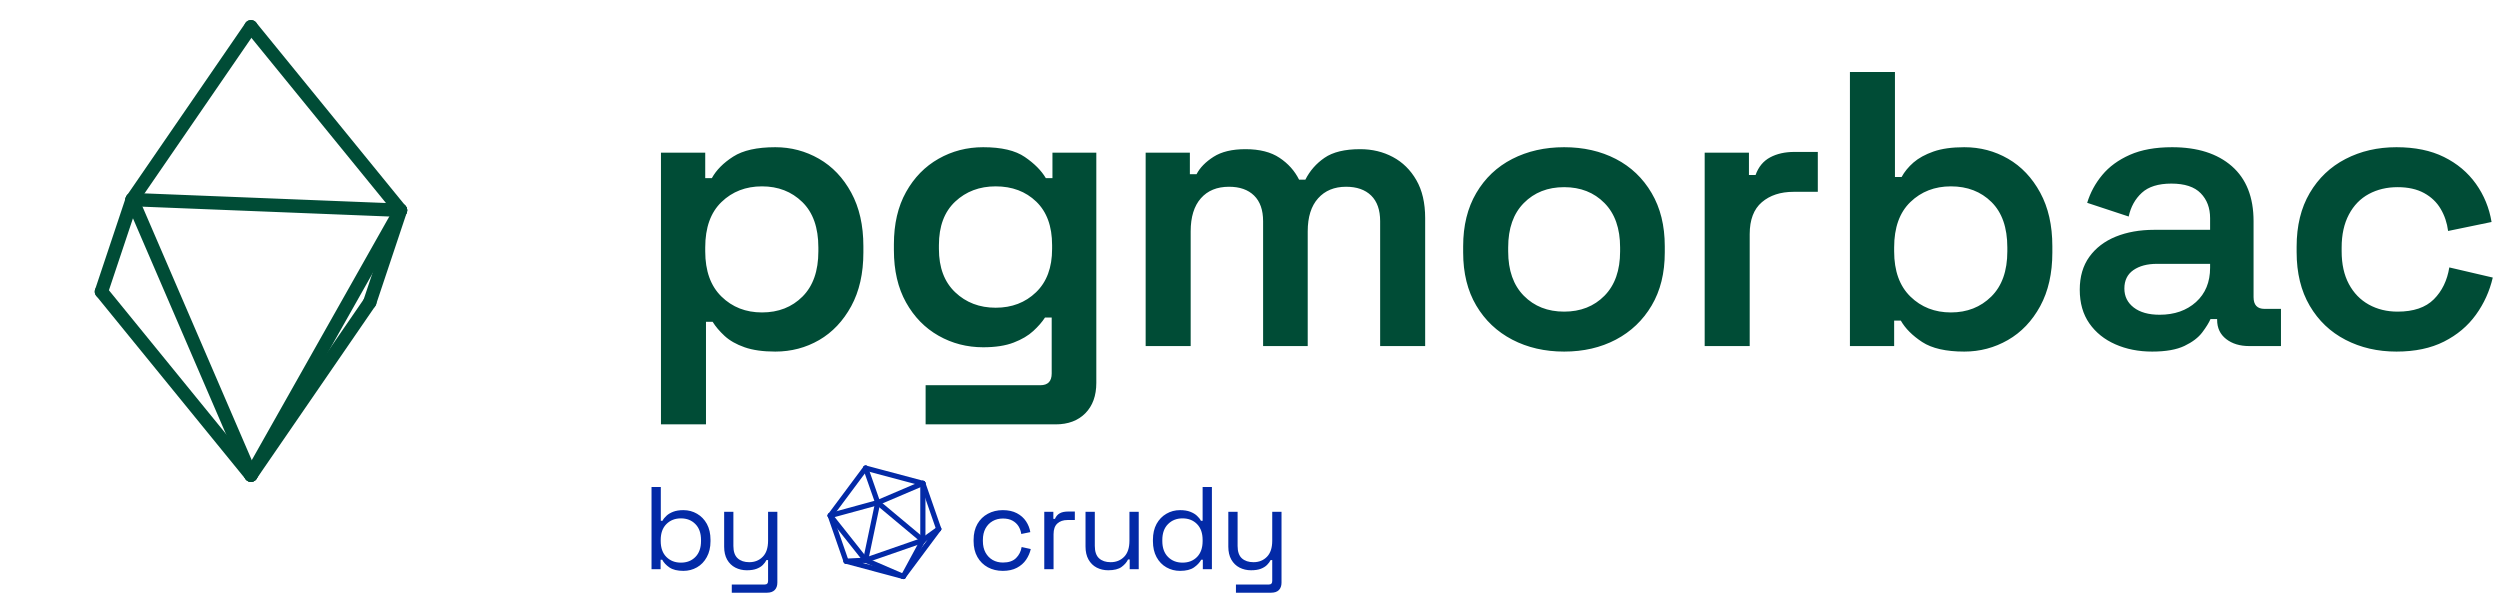
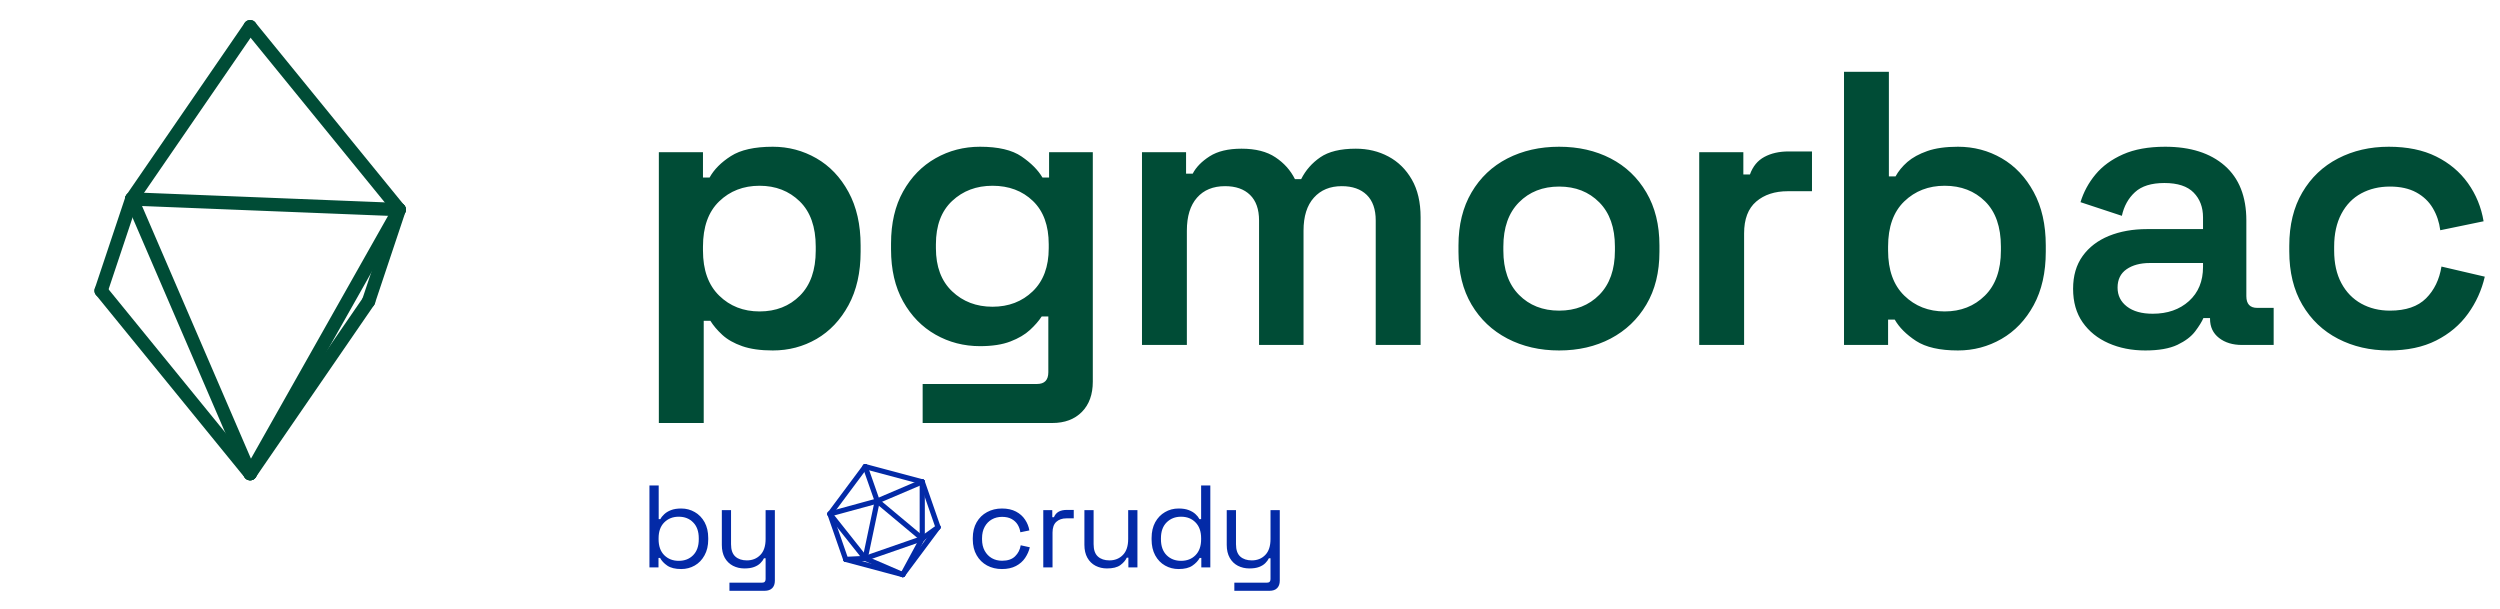
- <svg xmlns="http://www.w3.org/2000/svg" viewBox="0 0 498.1 121.6" role="img" aria-label="pgmorbac logo">
+ <svg xmlns="http://www.w3.org/2000/svg" viewBox="0 0 499.7 121.6" role="img" aria-label="pgmorbac logo">
  <svg x="0" y="0" width="100" height="100" viewBox="-1.314 -1.314 2.628 2.628">
    <line x1="0.622" y1="0.269" x2="0.000" y2="1.174" stroke="#004c36" stroke-width="0.070" stroke-linecap="round" opacity="1.000" />
    <line x1="0.000" y1="1.174" x2="-0.783" y2="0.213" stroke="#004c36" stroke-width="0.070" stroke-linecap="round" opacity="1.000" />
    <line x1="0.622" y1="0.269" x2="0.783" y2="-0.213" stroke="#004c36" stroke-width="0.070" stroke-linecap="round" opacity="1.000" />
    <line x1="-0.622" y1="-0.269" x2="-0.783" y2="0.213" stroke="#004c36" stroke-width="0.070" stroke-linecap="round" opacity="1.000" />
    <line x1="0.783" y1="-0.213" x2="0.000" y2="-1.174" stroke="#004c36" stroke-width="0.070" stroke-linecap="round" opacity="1.000" />
    <line x1="-0.622" y1="-0.269" x2="0.000" y2="-1.174" stroke="#004c36" stroke-width="0.070" stroke-linecap="round" opacity="1.000" />
    <line x1="0.000" y1="1.174" x2="0.783" y2="-0.213" stroke="#004c36" stroke-width="0.070" stroke-linecap="round" opacity="1.000" />
    <line x1="0.000" y1="1.174" x2="-0.622" y2="-0.269" stroke="#004c36" stroke-width="0.070" stroke-linecap="round" opacity="1.000" />
    <line x1="0.783" y1="-0.213" x2="-0.622" y2="-0.269" stroke="#004c36" stroke-width="0.070" stroke-linecap="round" opacity="1.000" />
  </svg>
-   <path d="M140.66 84.55L131.69 84.55L131.69 30.42L140.51 30.42L140.51 35.49L141.83 35.49Q143.16 33.07 146.09 31.20Q149.01 29.33 154.47 29.33Q159.15 29.33 163.17 31.63Q167.18 33.93 169.60 38.38Q172.02 42.82 172.02 49.06L172.02 50.31Q172.02 56.55 169.60 61Q167.18 65.44 163.21 67.75Q159.23 70.05 154.47 70.05Q150.80 70.05 148.35 69.19Q145.89 68.33 144.37 66.93Q142.85 65.52 141.99 64.12L140.66 64.12L140.66 84.55M151.82 62.25Q156.73 62.25 159.89 59.09Q163.05 55.93 163.05 50.08L163.05 49.30Q163.05 43.37 159.85 40.25Q156.65 37.13 151.82 37.13Q146.98 37.13 143.75 40.25Q140.51 43.37 140.51 49.30L140.51 50.08Q140.51 55.93 143.75 59.09Q146.98 62.25 151.82 62.25M178.10 49.84L178.10 48.67Q178.10 42.59 180.52 38.26Q182.94 33.93 187 31.63Q191.05 29.33 195.89 29.33Q201.35 29.33 204.19 31.28Q207.04 33.23 208.37 35.49L209.69 35.49L209.69 30.42L218.43 30.42L218.43 76.29Q218.43 80.11 216.25 82.33Q214.06 84.55 210.32 84.55L184.42 84.55L184.42 76.75L207.28 76.75Q209.54 76.75 209.54 74.41L209.54 63.26L208.21 63.26Q207.35 64.59 205.87 65.95Q204.39 67.32 201.97 68.25Q199.55 69.19 195.89 69.19Q191.05 69.19 187 66.89Q182.94 64.59 180.52 60.26Q178.10 55.93 178.10 49.84M198.38 61.31Q203.22 61.31 206.42 58.23Q209.62 55.15 209.62 49.61L209.62 48.83Q209.62 43.21 206.46 40.17Q203.30 37.13 198.38 37.13Q193.55 37.13 190.31 40.17Q187.07 43.21 187.07 48.83L187.07 49.61Q187.07 55.15 190.31 58.23Q193.55 61.31 198.38 61.31M237.23 68.95L228.26 68.95L228.26 30.42L237.07 30.42L237.07 34.71L238.40 34.71Q239.41 32.76 241.79 31.24Q244.17 29.72 248.15 29.72Q252.36 29.72 254.93 31.44Q257.51 33.15 258.83 35.80L260.08 35.80Q261.41 33.15 263.90 31.44Q266.40 29.72 271 29.72Q274.59 29.72 277.51 31.28Q280.44 32.84 282.19 35.88Q283.95 38.92 283.95 43.45L283.95 68.95L274.98 68.95L274.98 44.07Q274.98 40.72 273.19 38.96Q271.39 37.21 268.19 37.21Q264.68 37.21 262.62 39.51Q260.55 41.81 260.55 46.10L260.55 68.95L251.66 68.95L251.66 44.07Q251.66 40.72 249.86 38.96Q248.07 37.21 244.87 37.21Q241.28 37.21 239.26 39.51Q237.23 41.81 237.23 46.10L237.23 68.95M311.64 70.05Q305.87 70.05 301.30 67.67Q296.74 65.29 294.13 60.88Q291.52 56.47 291.52 50.31L291.52 49.06Q291.52 42.90 294.13 38.46Q296.74 34.01 301.30 31.67Q305.87 29.33 311.64 29.33Q317.41 29.33 321.94 31.67Q326.46 34.01 329.07 38.46Q331.69 42.90 331.69 49.06L331.69 50.31Q331.69 56.47 329.07 60.88Q326.46 65.29 321.94 67.67Q317.41 70.05 311.64 70.05M311.64 62.09Q316.55 62.09 319.67 58.93Q322.79 55.77 322.79 50.08L322.79 49.30Q322.79 43.60 319.67 40.45Q316.55 37.29 311.64 37.29Q306.73 37.29 303.61 40.45Q300.49 43.60 300.49 49.30L300.49 50.08Q300.49 55.77 303.61 58.93Q306.73 62.09 311.64 62.09M348.61 68.95L339.64 68.95L339.64 30.42L348.46 30.42L348.46 34.87L349.78 34.87Q350.64 32.45 352.67 31.36Q354.70 30.27 357.50 30.27L362.18 30.27L362.18 38.22L357.35 38.22Q353.45 38.22 351.03 40.29Q348.61 42.36 348.61 46.65L348.61 68.95M391.36 70.05Q385.90 70.05 382.97 68.14Q380.05 66.22 378.72 63.88L377.39 63.88L377.39 68.95L368.58 68.95L368.58 14.35L377.55 14.35L377.55 35.26L378.88 35.26Q379.73 33.70 381.25 32.37Q382.78 31.05 385.23 30.19Q387.69 29.33 391.36 29.33Q396.11 29.33 400.09 31.63Q404.07 33.93 406.49 38.38Q408.91 42.82 408.91 49.06L408.91 50.31Q408.91 56.55 406.49 61Q404.07 65.44 400.05 67.75Q396.04 70.05 391.36 70.05M388.70 62.25Q393.54 62.25 396.74 59.09Q399.94 55.93 399.94 50.08L399.94 49.30Q399.94 43.37 396.78 40.25Q393.62 37.13 388.70 37.13Q383.87 37.13 380.63 40.25Q377.39 43.37 377.39 49.30L377.39 50.08Q377.39 55.93 380.63 59.09Q383.87 62.25 388.70 62.25M428.80 70.05Q424.74 70.05 421.46 68.60Q418.19 67.16 416.28 64.43Q414.37 61.70 414.37 57.72Q414.37 53.82 416.28 51.17Q418.19 48.52 421.54 47.15Q424.90 45.79 429.19 45.79L440.34 45.79L440.34 43.45Q440.34 40.41 438.47 38.50Q436.60 36.58 432.62 36.58Q428.72 36.58 426.73 38.42Q424.74 40.25 424.12 43.14L415.85 40.41Q416.78 37.36 418.85 34.87Q420.92 32.37 424.35 30.85Q427.78 29.33 432.77 29.33Q440.34 29.33 444.67 33.11Q449 36.90 449 44.07L449 59.20Q449 61.54 451.18 61.54L454.46 61.54L454.46 68.95L448.14 68.95Q445.33 68.95 443.54 67.55Q441.74 66.15 441.74 63.73L441.74 63.57L440.42 63.57Q439.95 64.66 438.78 66.22Q437.61 67.78 435.23 68.92Q432.85 70.05 428.80 70.05M430.28 62.71Q434.72 62.71 437.53 60.18Q440.34 57.64 440.34 53.35L440.34 52.57L429.73 52.57Q426.85 52.57 425.05 53.82Q423.26 55.07 423.26 57.49Q423.26 59.83 425.13 61.27Q427 62.71 430.28 62.71M477.47 70.05Q471.85 70.05 467.33 67.71Q462.80 65.37 460.19 60.92Q457.58 56.47 457.58 50.23L457.58 49.14Q457.58 42.90 460.19 38.46Q462.80 34.01 467.33 31.67Q471.85 29.33 477.47 29.33Q483.01 29.33 486.94 31.28Q490.88 33.23 493.30 36.62Q495.72 40.02 496.42 44.23L487.76 46.02Q487.45 43.60 486.28 41.62Q485.11 39.63 482.97 38.46Q480.82 37.29 477.70 37.29Q474.50 37.29 471.97 38.65Q469.43 40.02 467.99 42.75Q466.55 45.48 466.55 49.30L466.55 50.08Q466.55 53.90 467.99 56.59Q469.43 59.28 471.97 60.69Q474.50 62.09 477.70 62.09Q482.46 62.09 484.92 59.63Q487.37 57.18 488 53.28L496.66 55.30Q495.72 59.36 493.30 62.71Q490.88 66.07 486.94 68.06Q483.01 70.05 477.47 70.05" fill="#004c36" />
-   <path d="M136.16 113.74Q134.38 113.74 133.38 113.06Q132.39 112.38 131.94 111.52L131.62 111.52L131.62 113.41L129.81 113.41L129.81 97.03L131.66 97.03L131.66 103.77L131.99 103.77Q132.27 103.23 132.79 102.76Q133.30 102.28 134.13 101.96Q134.96 101.64 136.16 101.64Q137.65 101.64 138.88 102.36Q140.11 103.07 140.84 104.39Q141.56 105.72 141.56 107.54L141.56 107.84Q141.56 109.67 140.82 111Q140.09 112.34 138.86 113.04Q137.63 113.74 136.16 113.74M135.66 112.10Q137.44 112.10 138.55 110.97Q139.67 109.83 139.67 107.80L139.67 107.59Q139.67 105.55 138.55 104.42Q137.44 103.28 135.66 103.28Q133.91 103.28 132.77 104.42Q131.64 105.55 131.64 107.59L131.64 107.80Q131.64 109.83 132.77 110.97Q133.91 112.10 135.66 112.10M152.82 118.09L145.80 118.09L145.80 116.46L152.35 116.46Q153.03 116.46 153.03 115.75L153.03 111.59L152.70 111.59Q152.47 112.08 151.99 112.56Q151.51 113.04 150.73 113.33Q149.96 113.62 148.79 113.62Q147.55 113.62 146.51 113.09Q145.47 112.55 144.87 111.50Q144.28 110.44 144.28 108.92L144.28 101.97L146.12 101.97L146.12 108.78Q146.12 110.47 146.98 111.24Q147.83 112.01 149.28 112.01Q150.92 112.01 151.97 110.93Q153.03 109.86 153.03 107.73L153.03 101.97L154.88 101.97L154.88 116.08Q154.88 117.02 154.35 117.56Q153.82 118.09 152.82 118.09" fill="#032aa7" />
-   <svg x="163.346" y="91.184" width="25.74" height="25.74" viewBox="-1.121 -1.121 2.241 2.241">
+   <path d="M140.66 84.55L131.69 84.55L131.69 30.42L140.51 30.42L140.51 35.49L141.83 35.49Q143.16 33.07 146.09 31.20Q149.01 29.33 154.47 29.33L154.47 29.33Q159.15 29.33 163.17 31.63Q167.18 33.93 169.60 38.38Q172.02 42.82 172.02 49.06L172.02 49.06L172.02 50.31Q172.02 56.55 169.60 61.00Q167.18 65.44 163.21 67.75Q159.23 70.05 154.47 70.05L154.47 70.05Q150.80 70.05 148.35 69.19Q145.89 68.33 144.37 66.93Q142.85 65.52 141.99 64.12L141.99 64.12L140.66 64.12L140.66 84.55M151.82 62.25L151.82 62.25Q156.73 62.25 159.89 59.09Q163.05 55.93 163.05 50.08L163.05 50.08L163.05 49.30Q163.05 43.37 159.85 40.25Q156.65 37.13 151.82 37.13L151.82 37.13Q146.98 37.13 143.75 40.25Q140.51 43.37 140.51 49.30L140.51 49.30L140.51 50.08Q140.51 55.93 143.75 59.09Q146.98 62.25 151.82 62.25M178.10 49.84L178.10 49.84L178.10 48.67Q178.10 42.59 180.52 38.26Q182.94 33.93 187.00 31.63Q191.05 29.33 195.89 29.33L195.89 29.33Q201.35 29.33 204.19 31.28Q207.04 33.23 208.37 35.49L208.37 35.49L209.69 35.49L209.69 30.42L218.43 30.42L218.43 76.29Q218.43 80.11 216.25 82.33Q214.06 84.55 210.32 84.55L210.32 84.55L184.42 84.55L184.42 76.75L207.28 76.75Q209.54 76.75 209.54 74.41L209.54 74.41L209.54 63.26L208.21 63.26Q207.35 64.59 205.87 65.95Q204.39 67.32 201.97 68.25Q199.55 69.19 195.89 69.19L195.89 69.19Q191.05 69.19 187.00 66.89Q182.94 64.59 180.52 60.26Q178.10 55.93 178.10 49.84M198.38 61.31L198.38 61.31Q203.22 61.31 206.42 58.23Q209.62 55.15 209.62 49.61L209.62 49.61L209.62 48.83Q209.62 43.21 206.46 40.17Q203.30 37.13 198.38 37.13L198.38 37.13Q193.55 37.13 190.31 40.17Q187.07 43.21 187.07 48.83L187.07 48.83L187.07 49.61Q187.07 55.15 190.31 58.23Q193.55 61.31 198.38 61.31M237.23 68.95L228.26 68.95L228.26 30.42L237.07 30.42L237.07 34.71L238.40 34.71Q239.41 32.76 241.79 31.24Q244.17 29.72 248.15 29.72L248.15 29.72Q252.36 29.72 254.93 31.44Q257.51 33.15 258.83 35.80L258.83 35.80L260.08 35.80Q261.41 33.15 263.90 31.44Q266.40 29.72 271.00 29.72L271.00 29.72Q274.59 29.72 277.51 31.28Q280.44 32.84 282.19 35.88Q283.95 38.92 283.95 43.45L283.95 43.45L283.95 68.95L274.98 68.95L274.98 44.07Q274.98 40.72 273.19 38.96Q271.39 37.21 268.19 37.21L268.19 37.21Q264.68 37.21 262.62 39.51Q260.55 41.81 260.55 46.10L260.55 46.10L260.55 68.95L251.66 68.95L251.66 44.07Q251.66 40.72 249.86 38.96Q248.07 37.21 244.87 37.21L244.87 37.21Q241.28 37.21 239.26 39.51Q237.23 41.81 237.23 46.10L237.23 46.10L237.23 68.95M311.64 70.05L311.64 70.05Q305.87 70.05 301.30 67.67Q296.74 65.29 294.13 60.88Q291.52 56.47 291.52 50.31L291.52 50.31L291.52 49.06Q291.52 42.90 294.13 38.46Q296.74 34.01 301.30 31.67Q305.87 29.33 311.64 29.33L311.64 29.33Q317.41 29.33 321.94 31.67Q326.46 34.01 329.07 38.46Q331.69 42.90 331.69 49.06L331.69 49.06L331.69 50.31Q331.69 56.47 329.07 60.88Q326.46 65.29 321.94 67.67Q317.41 70.05 311.64 70.05M311.64 62.09L311.64 62.09Q316.55 62.09 319.67 58.93Q322.79 55.77 322.79 50.08L322.79 50.08L322.79 49.30Q322.79 43.60 319.67 40.45Q316.55 37.29 311.64 37.29L311.64 37.29Q306.73 37.29 303.61 40.45Q300.49 43.60 300.49 49.30L300.49 49.30L300.49 50.08Q300.49 55.77 303.61 58.93Q306.73 62.09 311.64 62.09M348.61 68.95L339.64 68.95L339.64 30.42L348.46 30.42L348.46 34.87L349.78 34.87Q350.64 32.45 352.67 31.36Q354.70 30.27 357.50 30.27L357.50 30.27L362.18 30.27L362.18 38.22L357.35 38.22Q353.45 38.22 351.03 40.29Q348.61 42.36 348.61 46.65L348.61 46.65L348.61 68.95M391.36 70.05L391.36 70.05Q385.90 70.05 382.97 68.14Q380.05 66.22 378.72 63.88L378.72 63.88L377.39 63.88L377.39 68.95L368.58 68.95L368.58 14.35L377.55 14.35L377.55 35.26L378.88 35.26Q379.73 33.70 381.25 32.37Q382.78 31.05 385.23 30.19Q387.69 29.33 391.36 29.33L391.36 29.33Q396.11 29.33 400.09 31.63Q404.07 33.93 406.49 38.38Q408.91 42.82 408.91 49.06L408.91 49.06L408.91 50.31Q408.91 56.55 406.49 61.00Q404.07 65.44 400.05 67.75Q396.04 70.05 391.36 70.05M388.70 62.25L388.70 62.25Q393.54 62.25 396.74 59.09Q399.94 55.93 399.94 50.08L399.94 50.08L399.94 49.30Q399.94 43.37 396.78 40.25Q393.62 37.13 388.70 37.13L388.70 37.13Q383.87 37.13 380.63 40.25Q377.39 43.37 377.39 49.30L377.39 49.30L377.39 50.08Q377.39 55.93 380.63 59.09Q383.87 62.25 388.70 62.25M428.80 70.05L428.80 70.05Q424.74 70.05 421.46 68.60Q418.19 67.16 416.28 64.43Q414.37 61.70 414.37 57.72L414.37 57.72Q414.37 53.82 416.28 51.17Q418.19 48.52 421.54 47.15Q424.90 45.79 429.19 45.79L429.19 45.79L440.34 45.79L440.34 43.45Q440.34 40.41 438.47 38.50Q436.60 36.58 432.62 36.58L432.62 36.58Q428.72 36.58 426.73 38.42Q424.74 40.25 424.12 43.14L424.12 43.14L415.85 40.41Q416.78 37.36 418.85 34.87Q420.92 32.37 424.35 30.85Q427.78 29.33 432.77 29.33L432.77 29.33Q440.34 29.33 444.67 33.11Q449.00 36.90 449.00 44.07L449.00 44.07L449.00 59.20Q449.00 61.54 451.18 61.54L451.18 61.54L454.46 61.54L454.46 68.95L448.14 68.95Q445.33 68.95 443.54 67.55Q441.74 66.15 441.74 63.73L441.74 63.73L441.74 63.57L440.42 63.57Q439.95 64.66 438.78 66.22Q437.61 67.78 435.23 68.92Q432.85 70.05 428.80 70.05M430.28 62.71L430.28 62.71Q434.72 62.71 437.53 60.18Q440.34 57.64 440.34 53.35L440.34 53.35L440.34 52.57L429.73 52.57Q426.85 52.57 425.05 53.82Q423.26 55.07 423.26 57.49L423.26 57.49Q423.26 59.83 425.13 61.27Q427.00 62.71 430.28 62.71M477.47 70.05L477.47 70.05Q471.85 70.05 467.33 67.71Q462.80 65.37 460.19 60.92Q457.58 56.47 457.58 50.23L457.58 50.23L457.58 49.14Q457.58 42.90 460.19 38.46Q462.80 34.01 467.33 31.67Q471.85 29.33 477.47 29.33L477.47 29.33Q483.01 29.33 486.94 31.28Q490.88 33.23 493.30 36.62Q495.72 40.02 496.42 44.23L496.42 44.23L487.76 46.02Q487.45 43.60 486.28 41.62Q485.11 39.63 482.97 38.46Q480.82 37.29 477.70 37.29L477.70 37.29Q474.50 37.29 471.97 38.65Q469.43 40.02 467.99 42.75Q466.55 45.48 466.55 49.30L466.55 49.30L466.55 50.08Q466.55 53.90 467.99 56.59Q469.43 59.28 471.97 60.69Q474.50 62.09 477.70 62.09L477.70 62.09Q482.46 62.09 484.92 59.63Q487.37 57.18 488.00 53.28L488.00 53.28L496.66 55.30Q495.72 59.36 493.30 62.71Q490.88 66.07 486.94 68.06Q483.01 70.05 477.47 70.05" fill="#004c36" />
+   <path d="M136.16 113.74L136.16 113.74Q134.38 113.74 133.38 113.06Q132.39 112.38 131.94 111.52L131.94 111.52L131.62 111.52L131.62 113.41L129.81 113.41L129.81 97.03L131.66 97.03L131.66 103.77L131.99 103.77Q132.27 103.23 132.79 102.76Q133.30 102.28 134.13 101.96Q134.96 101.64 136.16 101.64L136.16 101.64Q137.65 101.64 138.88 102.36Q140.11 103.07 140.84 104.39Q141.56 105.72 141.56 107.54L141.56 107.54L141.56 107.84Q141.56 109.67 140.82 111.00Q140.09 112.34 138.86 113.04Q137.63 113.74 136.16 113.74M135.66 112.10L135.66 112.10Q137.44 112.10 138.55 110.97Q139.67 109.83 139.67 107.80L139.67 107.80L139.67 107.59Q139.67 105.55 138.55 104.42Q137.44 103.28 135.66 103.28L135.66 103.28Q133.91 103.28 132.77 104.42Q131.64 105.55 131.64 107.59L131.64 107.59L131.64 107.80Q131.64 109.83 132.77 110.97Q133.91 112.10 135.66 112.10M152.82 118.09L145.80 118.09L145.80 116.46L152.35 116.46Q153.03 116.46 153.03 115.75L153.03 115.75L153.03 111.59L152.70 111.59Q152.47 112.08 151.99 112.56Q151.51 113.04 150.73 113.33Q149.96 113.62 148.79 113.62L148.79 113.62Q147.55 113.62 146.51 113.09Q145.47 112.55 144.87 111.50Q144.28 110.44 144.28 108.92L144.28 108.92L144.28 101.97L146.12 101.97L146.12 108.78Q146.12 110.47 146.98 111.24Q147.83 112.01 149.28 112.01L149.28 112.01Q150.92 112.01 151.97 110.93Q153.03 109.86 153.03 107.73L153.03 107.73L153.03 101.97L154.88 101.97L154.88 116.08Q154.88 117.02 154.35 117.56Q153.82 118.09 152.82 118.09L152.82 118.09" fill="#032aa7" />
+   <svg x="163.814" y="91.184" width="25.74" height="25.74" viewBox="-1.121 -1.121 2.241 2.241">
    <line x1="0.327" y1="0.940" x2="0.941" y2="0.116" stroke="#032aa7" stroke-width="0.090" stroke-linecap="round" opacity="1.000" />
    <line x1="-0.666" y1="0.675" x2="0.327" y2="0.940" stroke="#032aa7" stroke-width="0.090" stroke-linecap="round" opacity="1.000" />
    <line x1="0.666" y1="-0.675" x2="0.941" y2="0.116" stroke="#032aa7" stroke-width="0.090" stroke-linecap="round" opacity="1.000" />
    <line x1="-0.666" y1="0.675" x2="-0.941" y2="-0.116" stroke="#032aa7" stroke-width="0.090" stroke-linecap="round" opacity="1.000" />
    <line x1="0.941" y1="0.116" x2="0.666" y2="0.313" stroke="#032aa7" stroke-width="0.090" stroke-linecap="round" opacity="1.000" />
    <line x1="-0.327" y1="0.658" x2="-0.666" y2="0.675" stroke="#032aa7" stroke-width="0.090" stroke-linecap="round" opacity="1.000" />
    <line x1="0.666" y1="-0.675" x2="-0.327" y2="-0.940" stroke="#032aa7" stroke-width="0.090" stroke-linecap="round" opacity="1.000" />
    <line x1="-0.941" y1="-0.116" x2="-0.327" y2="-0.940" stroke="#032aa7" stroke-width="0.090" stroke-linecap="round" opacity="1.000" />
    <line x1="0.666" y1="0.313" x2="0.327" y2="0.940" stroke="#032aa7" stroke-width="0.090" stroke-linecap="round" opacity="1.000" />
    <line x1="-0.327" y1="0.658" x2="0.327" y2="0.940" stroke="#032aa7" stroke-width="0.090" stroke-linecap="round" opacity="1.000" />
    <line x1="0.666" y1="0.313" x2="0.666" y2="-0.675" stroke="#032aa7" stroke-width="0.090" stroke-linecap="round" opacity="1.000" />
    <line x1="-0.941" y1="-0.116" x2="-0.327" y2="0.658" stroke="#032aa7" stroke-width="0.090" stroke-linecap="round" opacity="1.000" />
    <line x1="-0.327" y1="-0.940" x2="-0.117" y2="-0.341" stroke="#032aa7" stroke-width="0.090" stroke-linecap="round" opacity="1.000" />
    <line x1="-0.117" y1="-0.341" x2="0.666" y2="-0.675" stroke="#032aa7" stroke-width="0.090" stroke-linecap="round" opacity="1.000" />
    <line x1="-0.941" y1="-0.116" x2="-0.117" y2="-0.341" stroke="#032aa7" stroke-width="0.090" stroke-linecap="round" opacity="1.000" />
    <line x1="0.666" y1="0.313" x2="-0.327" y2="0.658" stroke="#032aa7" stroke-width="0.090" stroke-linecap="round" opacity="1.000" />
    <line x1="-0.117" y1="-0.341" x2="0.666" y2="0.313" stroke="#032aa7" stroke-width="0.090" stroke-linecap="round" opacity="1.000" />
    <line x1="-0.327" y1="0.658" x2="-0.117" y2="-0.341" stroke="#032aa7" stroke-width="0.090" stroke-linecap="round" opacity="1.000" />
  </svg>
-   <path d="M199.80 113.74Q198.14 113.74 196.82 113.03Q195.50 112.31 194.74 110.98Q193.98 109.65 193.98 107.82L193.98 107.56Q193.98 105.72 194.74 104.39Q195.50 103.07 196.82 102.36Q198.14 101.64 199.80 101.64Q201.44 101.64 202.60 102.25Q203.76 102.86 204.43 103.87Q205.09 104.87 205.28 106.02L203.48 106.39Q203.36 105.55 202.93 104.85Q202.49 104.15 201.72 103.73Q200.95 103.31 199.83 103.31Q198.68 103.31 197.78 103.82Q196.88 104.33 196.35 105.29Q195.83 106.25 195.83 107.59L195.83 107.80Q195.83 109.13 196.35 110.09Q196.88 111.05 197.78 111.57Q198.68 112.08 199.83 112.08Q201.54 112.08 202.44 111.19Q203.34 110.30 203.55 108.99L205.37 109.39Q205.12 110.51 204.44 111.52Q203.76 112.52 202.60 113.13Q201.44 113.74 199.80 113.74M209.91 113.41L208.06 113.41L208.06 101.97L209.87 101.97L209.87 103.38L210.19 103.38Q210.50 102.63 211.13 102.28Q211.76 101.92 212.79 101.92L214.15 101.92L214.15 103.61L212.67 103.61Q211.43 103.61 210.67 104.30Q209.91 104.99 209.91 106.44L209.91 113.41M220.79 113.62Q219.55 113.62 218.51 113.09Q217.47 112.55 216.87 111.48Q216.28 110.42 216.28 108.90L216.28 101.97L218.13 101.97L218.13 108.76Q218.13 110.47 218.98 111.24Q219.83 112.01 221.28 112.01Q222.92 112.01 223.98 110.93Q225.03 109.86 225.03 107.73L225.03 101.97L226.88 101.97L226.88 113.41L225.08 113.41L225.08 111.47L224.75 111.47Q224.37 112.29 223.46 112.96Q222.55 113.62 220.79 113.62M235.11 113.74Q233.64 113.74 232.40 113.04Q231.16 112.34 230.43 111Q229.71 109.67 229.71 107.84L229.71 107.54Q229.71 105.72 230.43 104.39Q231.16 103.07 232.39 102.36Q233.62 101.64 235.11 101.64Q236.31 101.64 237.14 101.96Q237.97 102.28 238.48 102.76Q239 103.23 239.28 103.77L239.61 103.77L239.61 97.03L241.46 97.03L241.46 113.41L239.65 113.41L239.65 111.52L239.33 111.52Q238.86 112.38 237.88 113.06Q236.89 113.74 235.11 113.74M235.61 112.10Q237.38 112.10 238.50 110.97Q239.61 109.83 239.61 107.80L239.61 107.59Q239.61 105.55 238.50 104.42Q237.38 103.28 235.61 103.28Q233.85 103.28 232.72 104.42Q231.58 105.55 231.58 107.59L231.58 107.80Q231.58 109.83 232.72 110.97Q233.85 112.10 235.61 112.10M253.27 118.09L246.25 118.09L246.25 116.46L252.80 116.46Q253.48 116.46 253.48 115.75L253.48 111.59L253.16 111.59Q252.92 112.08 252.44 112.56Q251.96 113.04 251.19 113.33Q250.42 113.62 249.25 113.62Q248.01 113.62 246.97 113.09Q245.93 112.55 245.33 111.50Q244.73 110.44 244.73 108.92L244.73 101.97L246.58 101.97L246.58 108.78Q246.58 110.47 247.43 111.24Q248.29 112.01 249.74 112.01Q251.38 112.01 252.43 110.93Q253.48 109.86 253.48 107.73L253.48 101.97L255.33 101.97L255.33 116.08Q255.33 117.02 254.81 117.56Q254.28 118.09 253.27 118.09" fill="#032aa7" />
+   <path d="M200.27 113.74L200.27 113.74Q198.61 113.74 197.29 113.03Q195.97 112.31 195.21 110.98Q194.44 109.65 194.44 107.82L194.44 107.82L194.44 107.56Q194.44 105.72 195.21 104.39Q195.97 103.07 197.29 102.36Q198.61 101.64 200.27 101.64L200.27 101.64Q201.91 101.64 203.07 102.25Q204.23 102.86 204.89 103.87Q205.56 104.87 205.75 106.02L205.75 106.02L203.95 106.39Q203.83 105.55 203.40 104.85Q202.96 104.15 202.19 103.73Q201.42 103.31 200.30 103.31L200.30 103.31Q199.15 103.31 198.25 103.82Q197.35 104.33 196.82 105.29Q196.29 106.25 196.29 107.59L196.29 107.59L196.29 107.80Q196.29 109.13 196.82 110.09Q197.35 111.05 198.25 111.57Q199.15 112.08 200.30 112.08L200.30 112.08Q202.00 112.08 202.90 111.19Q203.81 110.30 204.02 108.99L204.02 108.99L205.84 109.39Q205.58 110.51 204.90 111.52Q204.23 112.52 203.07 113.13Q201.91 113.74 200.27 113.74M210.38 113.41L208.53 113.41L208.53 101.97L210.33 101.97L210.33 103.38L210.66 103.38Q210.97 102.63 211.60 102.28Q212.23 101.92 213.26 101.92L213.26 101.92L214.62 101.92L214.62 103.61L213.14 103.61Q211.90 103.61 211.14 104.30Q210.38 104.99 210.38 106.44L210.38 106.44L210.38 113.41M221.26 113.62L221.26 113.62Q220.02 113.62 218.98 113.09Q217.94 112.55 217.34 111.48Q216.75 110.42 216.75 108.90L216.75 108.90L216.75 101.97L218.59 101.97L218.59 108.76Q218.59 110.47 219.45 111.24Q220.30 112.01 221.75 112.01L221.75 112.01Q223.39 112.01 224.44 110.93Q225.50 109.86 225.50 107.73L225.50 107.73L225.50 101.97L227.35 101.97L227.35 113.41L225.54 113.41L225.54 111.47L225.22 111.47Q224.84 112.29 223.93 112.96Q223.02 113.62 221.26 113.62M235.58 113.74L235.58 113.74Q234.11 113.74 232.87 113.04Q231.63 112.34 230.90 111.00Q230.18 109.67 230.18 107.84L230.18 107.84L230.18 107.54Q230.18 105.72 230.90 104.39Q231.63 103.07 232.86 102.36Q234.08 101.64 235.58 101.64L235.58 101.64Q236.78 101.64 237.61 101.96Q238.44 102.28 238.95 102.76Q239.47 103.23 239.75 103.77L239.75 103.77L240.08 103.77L240.08 97.03L241.92 97.03L241.92 113.41L240.12 113.41L240.12 111.52L239.79 111.52Q239.33 112.38 238.34 113.06Q237.36 113.74 235.58 113.74M236.07 112.10L236.07 112.10Q237.85 112.10 238.96 110.97Q240.08 109.83 240.08 107.80L240.08 107.80L240.08 107.59Q240.08 105.55 238.96 104.42Q237.85 103.28 236.07 103.28L236.07 103.28Q234.32 103.28 233.18 104.42Q232.05 105.55 232.05 107.59L232.05 107.59L232.05 107.80Q232.05 109.83 233.18 110.97Q234.32 112.10 236.07 112.10M253.74 118.09L246.72 118.09L246.72 116.46L253.27 116.46Q253.95 116.46 253.95 115.75L253.95 115.75L253.95 111.59L253.62 111.59Q253.39 112.08 252.91 112.56Q252.43 113.04 251.66 113.33Q250.89 113.62 249.72 113.62L249.72 113.62Q248.48 113.62 247.43 113.09Q246.39 112.55 245.80 111.50Q245.20 110.44 245.20 108.92L245.20 108.92L245.20 101.97L247.05 101.97L247.05 108.78Q247.05 110.47 247.90 111.24Q248.76 112.01 250.21 112.01L250.21 112.01Q251.85 112.01 252.90 110.93Q253.95 109.86 253.95 107.73L253.95 107.73L253.95 101.97L255.80 101.97L255.80 116.08Q255.80 117.02 255.27 117.56Q254.75 118.09 253.74 118.09L253.74 118.09" fill="#032aa7" />
</svg>
